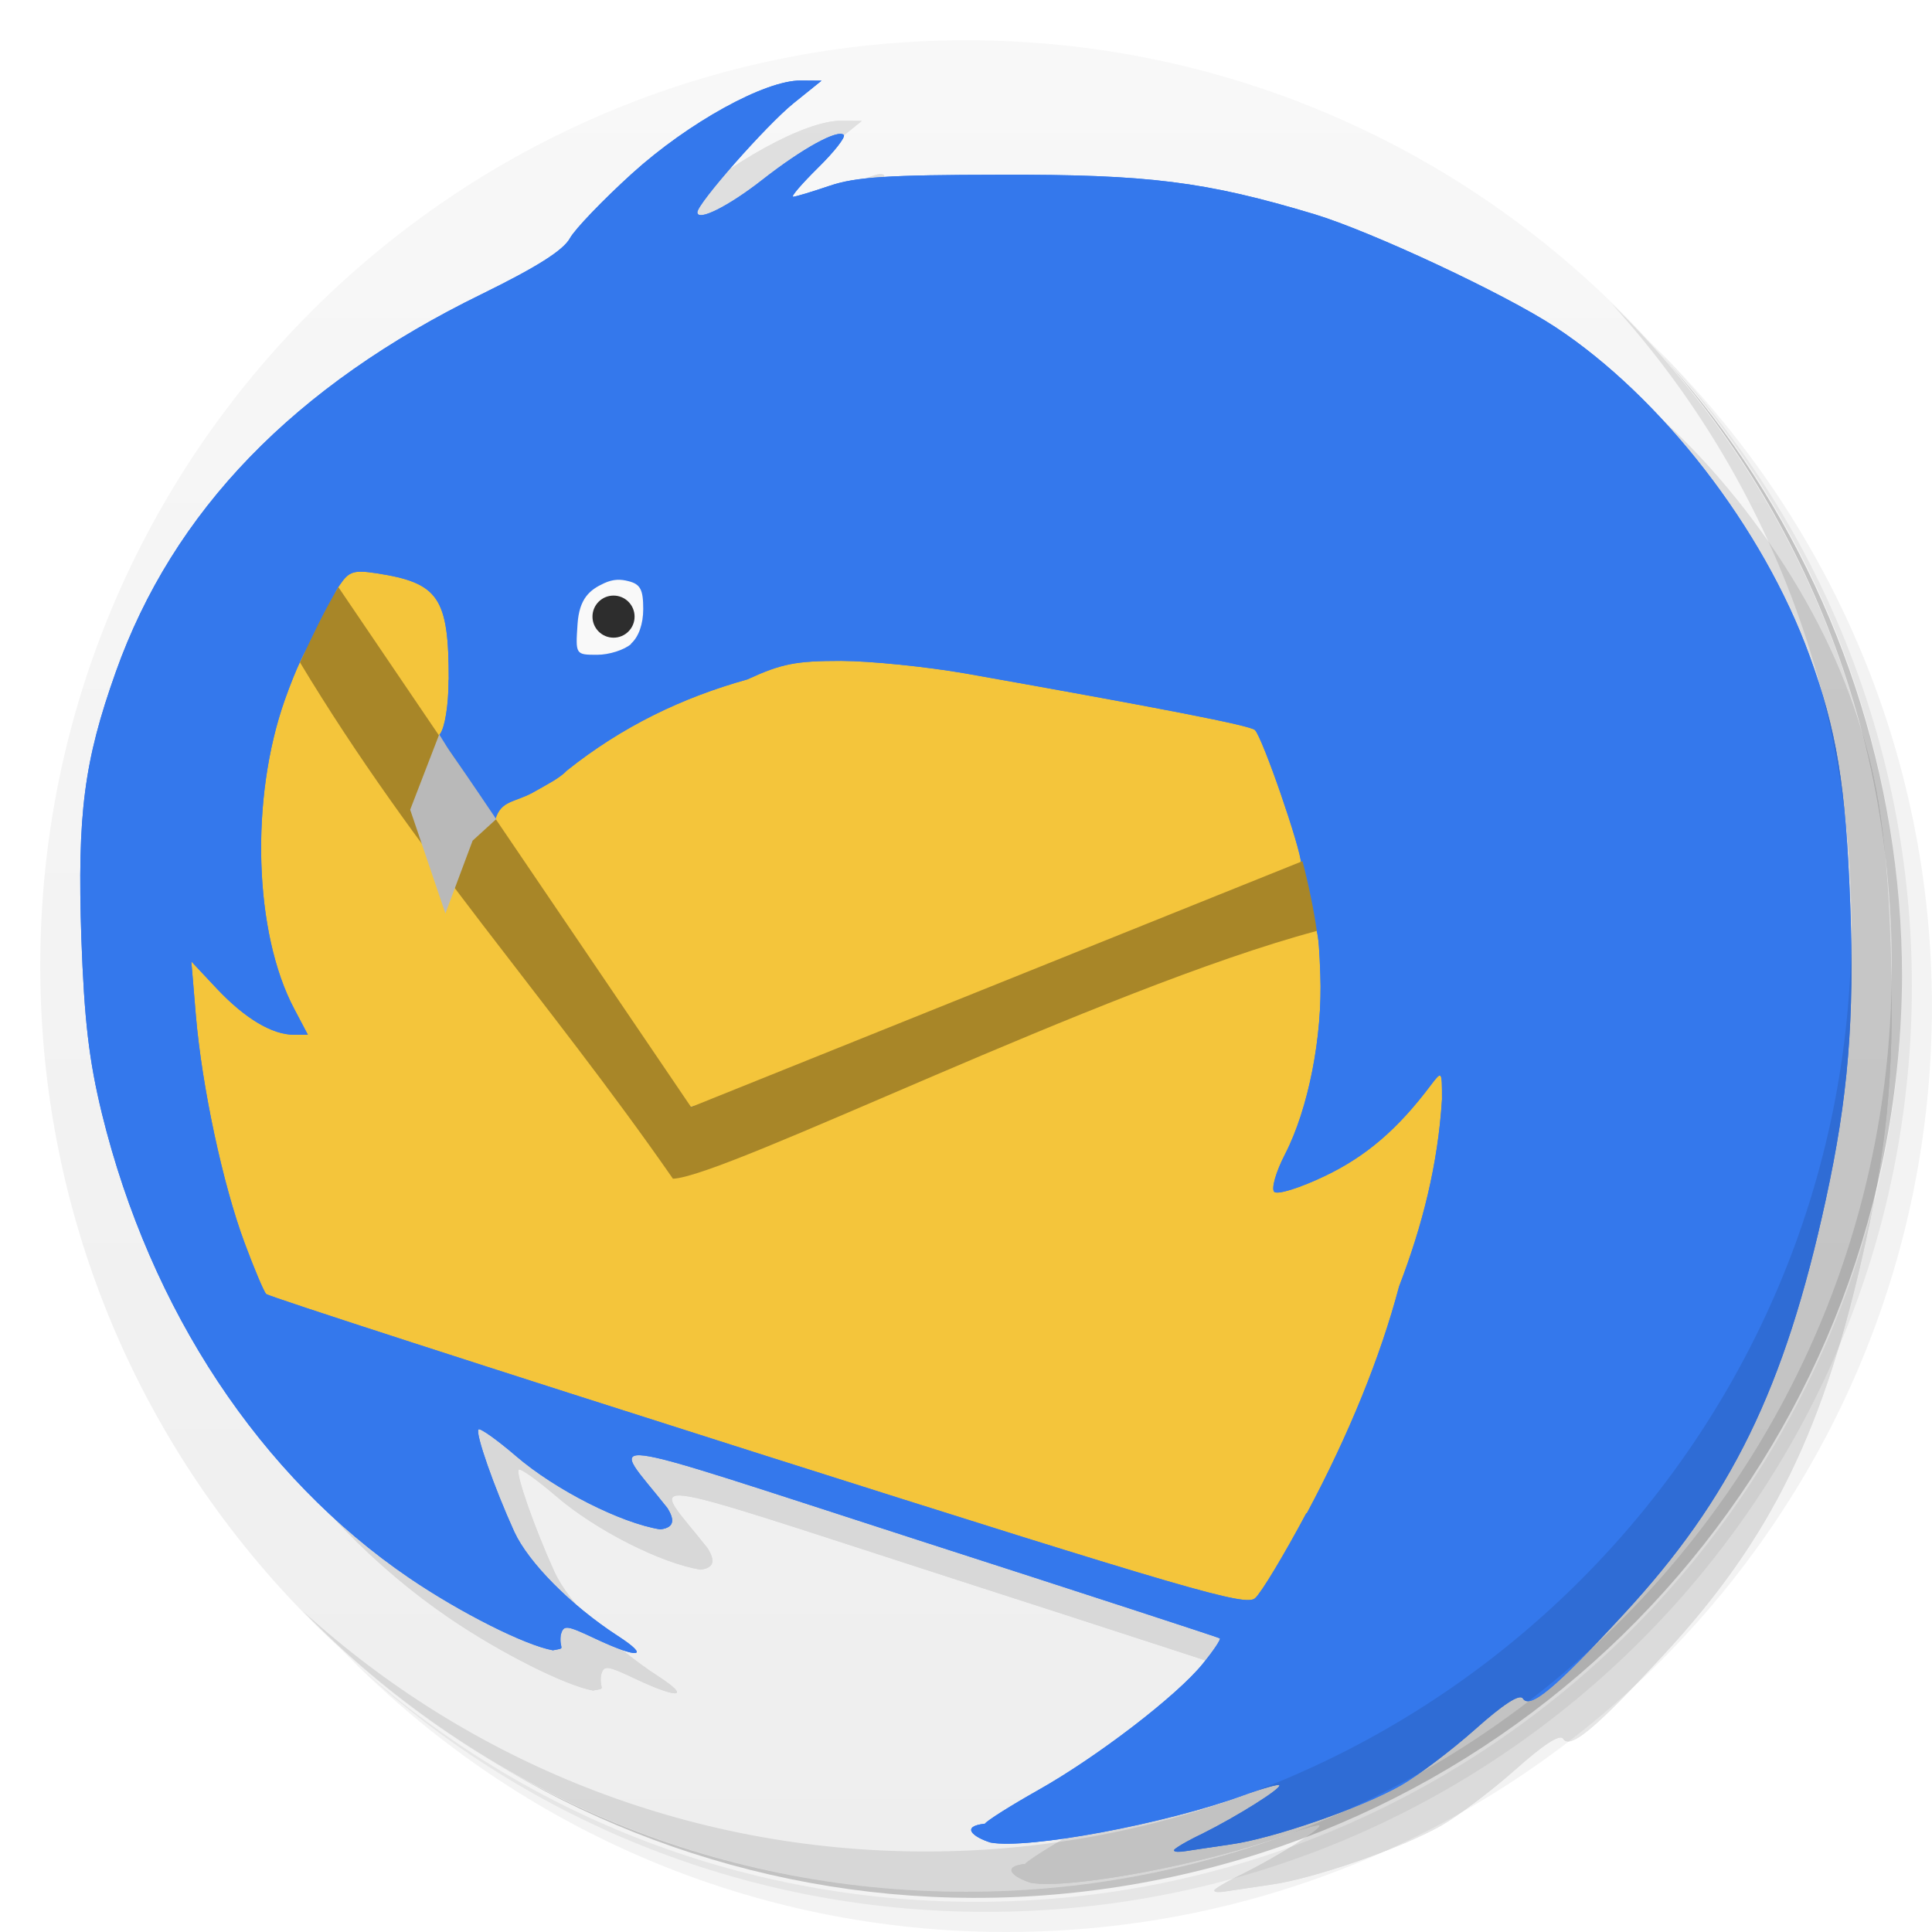
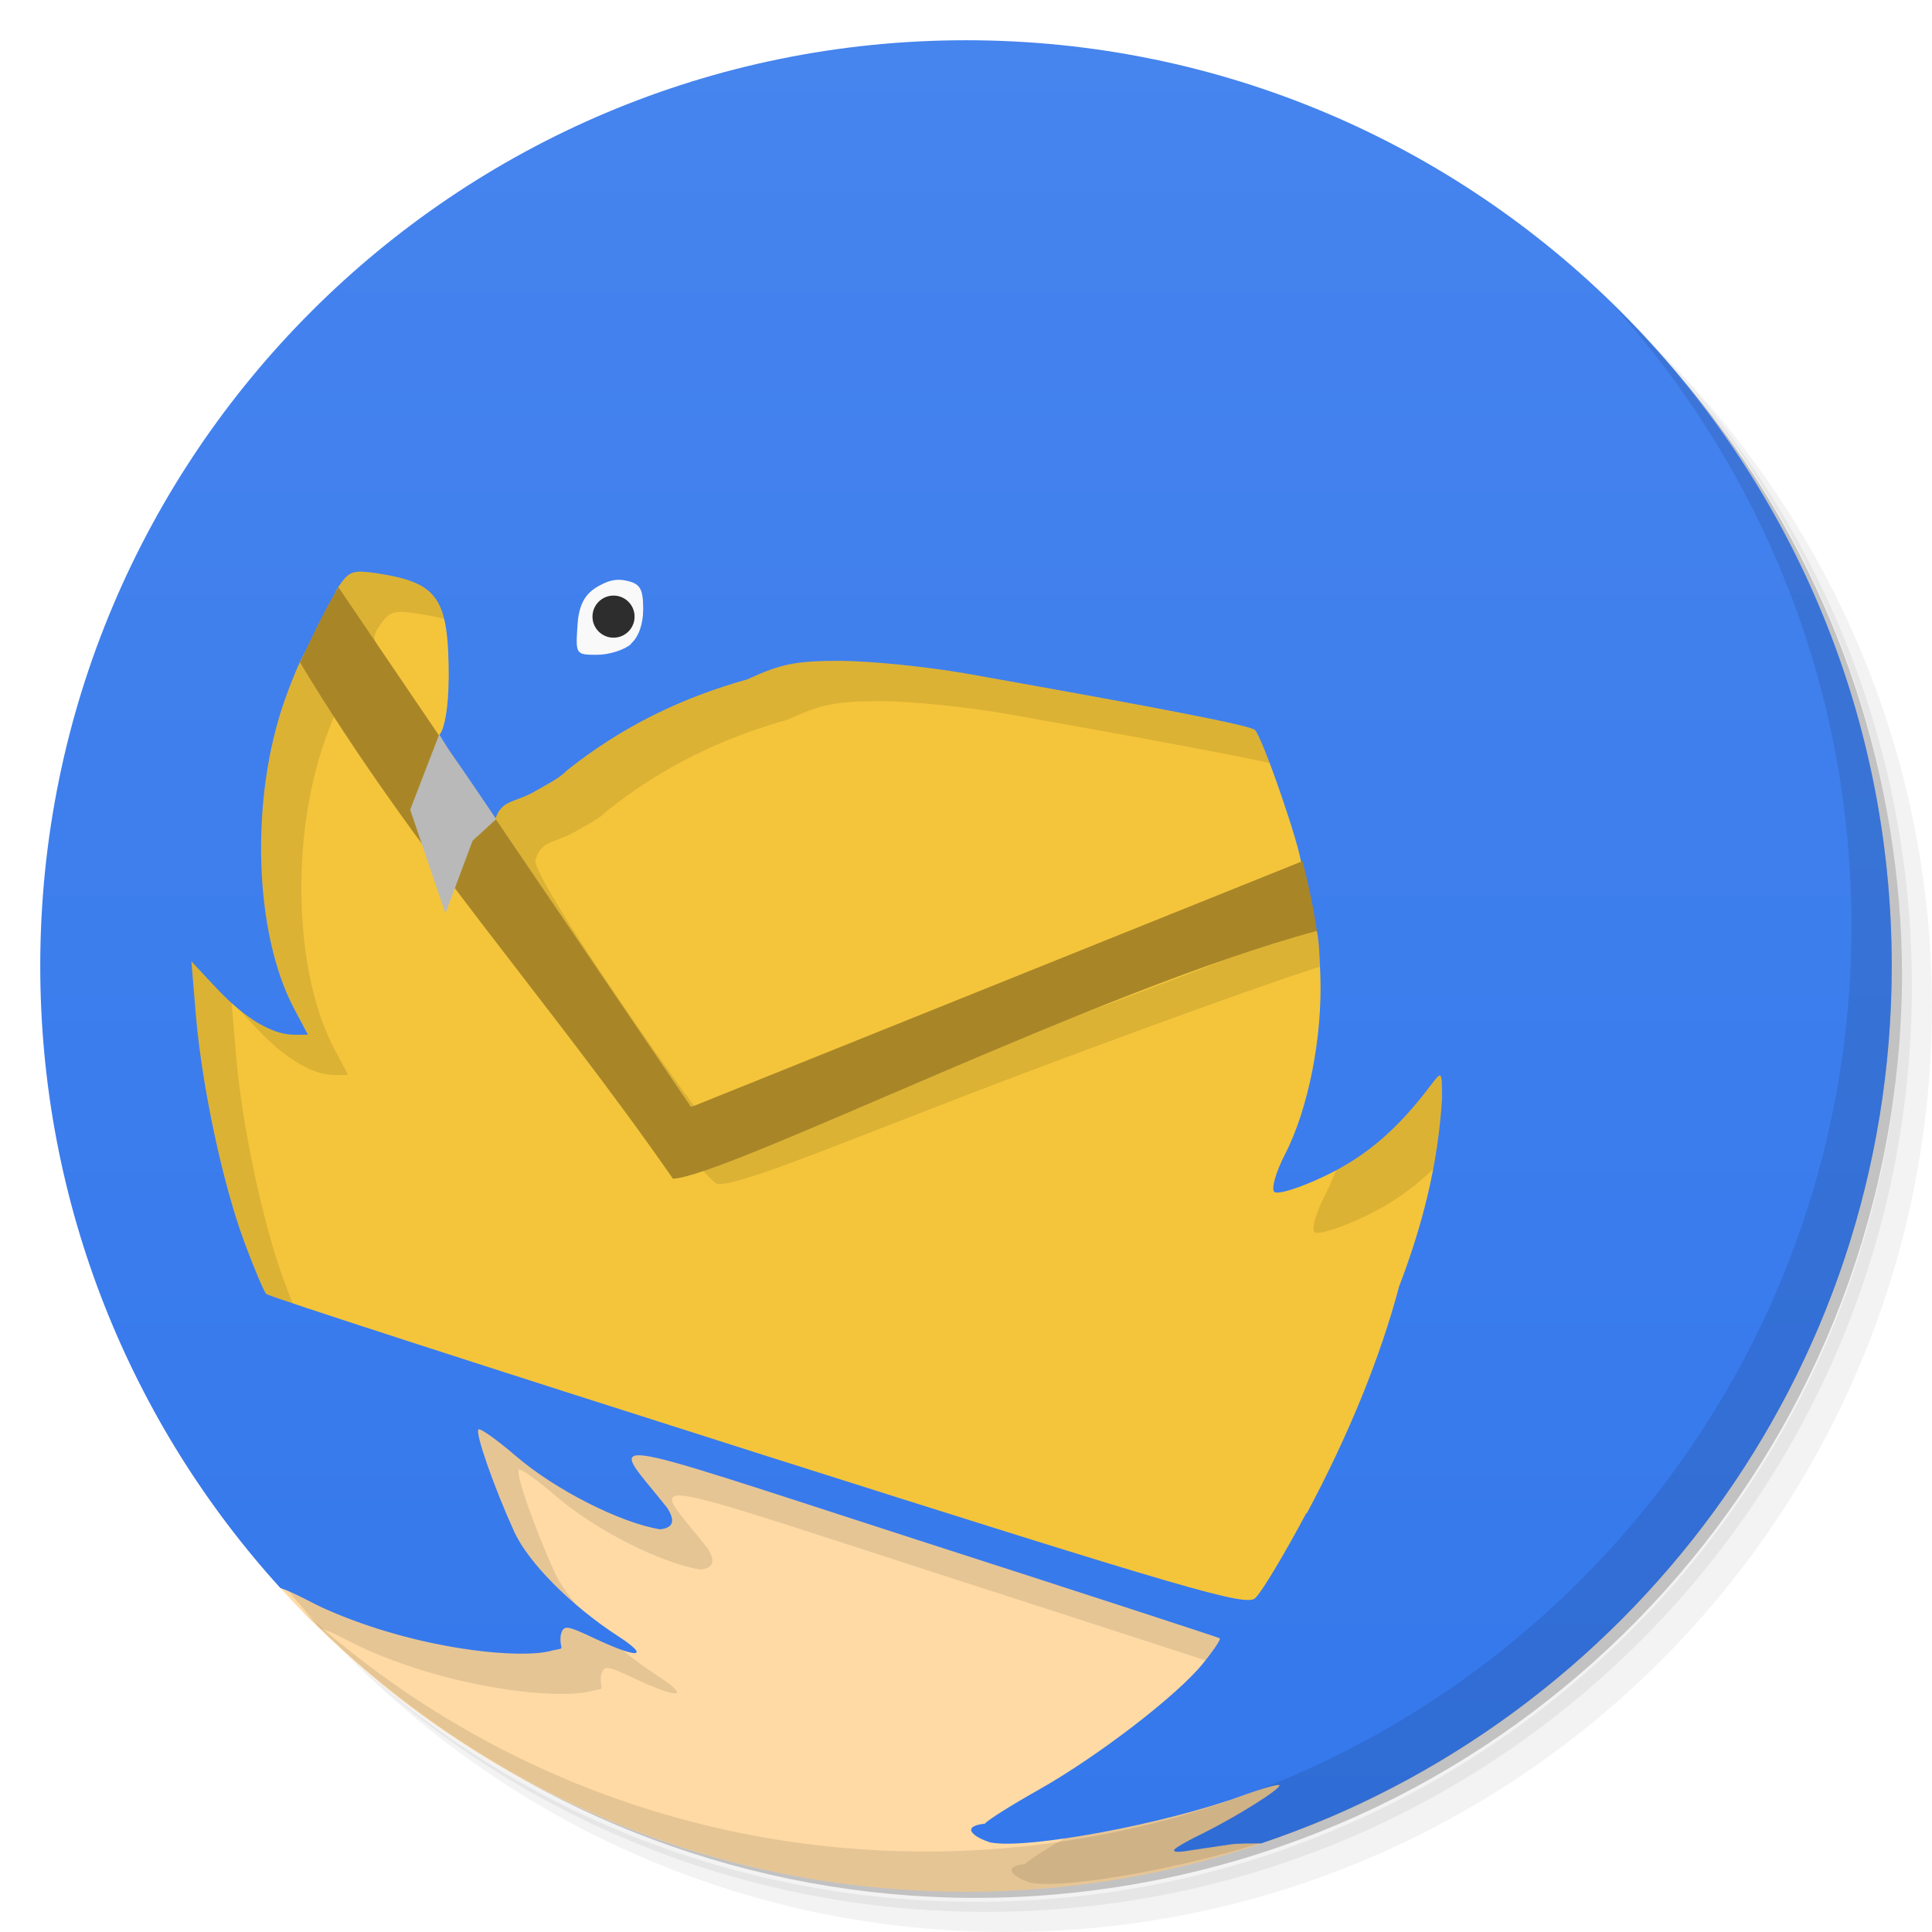
- <svg xmlns="http://www.w3.org/2000/svg" xmlns:xlink="http://www.w3.org/1999/xlink" viewBox="0 0 48 48">
-   <defs>
-     <path id="SVGCleanerId_0" d="m 29.17 45.965 c 0 -0.035 0.313 -0.223 0.707 -0.41 c 0.855 -0.426 1.984 -1.133 1.906 -1.203 c -0.02 -0.031 -0.434 0.086 -0.895 0.254 c -1.945 0.711 -5.344 1.344 -6.277 1.172 c -0.438 -0.137 -0.754 -0.402 -0.141 -0.469 c 0.059 -0.082 0.648 -0.453 1.313 -0.828 c 1.473 -0.828 3.469 -2.359 4.105 -3.152 c 0.262 -0.32 0.449 -0.602 0.418 -0.625 c -0.031 -0.023 -3.422 -1.129 -7.531 -2.453 c -8.352 -2.699 -7.625 -2.605 -6.191 -0.781 c 0.145 0.238 0.219 0.48 -0.18 0.527 c -0.977 -0.156 -2.605 -0.98 -3.582 -1.82 c -0.473 -0.406 -0.891 -0.703 -0.934 -0.664 c -0.086 0.086 0.387 1.438 0.891 2.547 c 0.355 0.766 1.406 1.828 2.574 2.586 c 0.824 0.535 0.508 0.57 -0.563 0.066 c -0.73 -0.344 -0.789 -0.348 -0.859 -0.086 c -0.043 0.371 0.156 0.309 -0.195 0.375 c -0.691 -0.125 -2.301 -0.934 -3.574 -1.801 c -3.695 -2.52 -6.426 -6.637 -7.629 -11.531 c -0.324 -1.332 -0.438 -2.316 -0.512 -4.363 c -0.102 -3.094 0.066 -4.391 0.855 -6.609 c 1.422 -4 4.434 -7.117 9.102 -9.395 c 1.352 -0.664 2.02 -1.082 2.184 -1.387 c 0.129 -0.23 0.824 -0.953 1.539 -1.602 c 1.406 -1.273 3.301 -2.316 4.191 -2.313 l 0.52 0.004 l -0.699 0.563 c -0.672 0.543 -2.387 2.488 -2.387 2.707 c 0 0.238 0.77 -0.145 1.617 -0.809 c 0.992 -0.777 1.867 -1.258 2.02 -1.113 c 0.051 0.051 -0.234 0.418 -0.637 0.813 c -0.402 0.398 -0.684 0.723 -0.621 0.723 c 0.063 0 0.473 -0.125 0.91 -0.273 c 0.648 -0.219 1.449 -0.27 4.219 -0.273 c 3.703 -0.012 5.117 0.168 7.813 0.977 c 1.422 0.43 4.734 1.977 5.992 2.805 c 2.637 1.734 5.168 5 6.316 8.16 c 0.68 1.863 0.902 3.223 1.012 6.152 c 0.109 2.895 -0.051 4.828 -0.605 7.367 c -1.02 4.695 -2.352 7.422 -5.04 10.32 c -1.68 1.82 -2.313 2.352 -2.488 2.074 c -0.078 -0.121 -0.492 0.148 -1.191 0.773 c -0.59 0.523 -1.414 1.145 -1.836 1.387 c -1 0.566 -3.18 1.32 -4.223 1.465 c -0.457 0.066 -0.965 0.145 -1.125 0.168 c -0.16 0.027 -0.289 0.023 -0.289 -0.016 m 3.297 -8.375 c 1.051 -1.965 1.832 -3.895 2.293 -5.637 c 0.582 -1.516 0.965 -3.03 1.066 -4.648 c 0 -0.719 0 -0.719 -0.285 -0.344 c -0.82 1.09 -1.602 1.758 -2.621 2.246 c -0.621 0.297 -1.18 0.473 -1.262 0.395 c -0.078 -0.074 0.039 -0.492 0.27 -0.938 c 0.578 -1.121 0.934 -2.926 0.875 -4.461 c -0.043 -1.199 -0.078 -1.309 -0.41 -1.355 c -0.203 -0.027 -3.75 1.223 -7.887 2.781 c -4.137 1.555 -7.422 2.977 -7.727 2.754 c -0.414 -0.309 -1.332 -1.672 -2.703 -3.621 c -1.656 -2.355 -2.551 -3.492 -2.66 -3.387 c -0.332 0.316 -0.531 0.094 -0.707 -0.785 c -0.039 -0.207 -0.176 -0.605 -0.301 -0.879 c -0.309 -0.691 -2.496 -3.703 -2.688 -3.703 c -0.09 0 -0.375 0.613 -0.641 1.363 c -0.871 2.453 -0.77 5.805 0.234 7.691 l 0.336 0.637 l -0.344 0 c -0.543 0 -1.215 -0.402 -1.91 -1.137 l -0.641 -0.684 l 0.113 1.352 c 0.152 1.773 0.668 4.184 1.207 5.633 c 0.238 0.641 0.48 1.215 0.539 1.277 c 0.063 0.063 5.555 1.84 12.203 3.953 c 10.789 3.426 12.133 3.813 12.367 3.605 c 0.152 -0.133 0.723 -1.082 1.273 -2.113 m -7.512 -13.05 c 6.301 -2.355 7.379 -2.805 7.383 -3.082 c 0 -0.359 -0.957 -3.133 -1.148 -3.324 c -0.113 -0.113 -2.262 -0.531 -7.191 -1.406 c -0.965 -0.168 -2.352 -0.309 -3.086 -0.313 c -1.133 0 -1.484 0.07 -2.336 0.461 c -1.621 0.453 -3.102 1.164 -4.48 2.262 c -0.191 0.199 -0.477 0.336 -0.859 0.555 c -0.465 0.246 -0.77 0.191 -0.918 0.648 c -0.246 0.285 4.18 6.613 4.75 7.168 c 0.102 0.105 3.832 -1.449 7.891 -2.969 m -13.801 -7.656 c 0 -2.043 -0.246 -2.406 -1.789 -2.645 c -0.57 -0.086 -0.688 -0.051 -0.918 0.289 c -0.258 0.371 -0.23 0.438 0.738 1.895 c 0.555 0.832 1.125 1.645 1.27 1.805 c 0.258 0.277 0.277 0.277 0.48 0.008 c 0.125 -0.164 0.215 -0.727 0.215 -1.352 m 4.531 -0.895 c 0.191 -0.168 0.305 -0.488 0.305 -0.863 c 0 -0.48 -0.07 -0.617 -0.367 -0.691 c -0.195 -0.051 -0.375 -0.055 -0.605 0.051 c -0.355 0.164 -0.617 0.375 -0.66 1.016 c -0.051 0.758 -0.051 0.762 0.488 0.762 c 0.297 0 0.676 -0.121 0.844 -0.27 m 0 0" style="fill-opacity:1;stroke:none;fill-rule:nonzero" />
-     <linearGradient id="linearGradient3887" gradientUnits="userSpaceOnUse" gradientTransform="matrix(0,1,-1,0,48,2e-6)" x1="1" x2="47">
-       <stop style="stop-color:#f8f8f8;stop-opacity:1" />
-       <stop offset="1" style="stop-color:#eee;stop-opacity:1" />
+ <svg xmlns="http://www.w3.org/2000/svg" xmlns:xlink="http://www.w3.org/1999/xlink" viewBox="0 0 48 48" id="svg2" version="1.1">
+   <defs id="defs4">
+     <linearGradient id="linearGradient4243">
+       <stop style="stop-color:#3478ec;stop-opacity:1;" offset="0" id="stop4245" />
+       <stop style="stop-color:#4684ee;stop-opacity:1" offset="1" id="stop4247" />
    </linearGradient>
+     <linearGradient xlink:href="#linearGradient4243" id="linearGradient4249" x1="1" y1="46" x2="1" y2="1" gradientUnits="userSpaceOnUse" />
  </defs>
-   <g>
-     <path d="m 36.31 5 c 5.859 4.062 9.688 10.831 9.688 18.5 c 0 12.426 -10.07 22.5 -22.5 22.5 c -7.669 0 -14.438 -3.828 -18.5 -9.688 c 1.037 1.822 2.306 3.499 3.781 4.969 c 4.085 3.712 9.514 5.969 15.469 5.969 c 12.703 0 23 -10.298 23 -23 c 0 -5.954 -2.256 -11.384 -5.969 -15.469 c -1.469 -1.475 -3.147 -2.744 -4.969 -3.781 z m 4.969 3.781 c 3.854 4.113 6.219 9.637 6.219 15.719 c 0 12.703 -10.297 23 -23 23 c -6.081 0 -11.606 -2.364 -15.719 -6.219 c 4.16 4.144 9.883 6.719 16.219 6.719 c 12.703 0 23 -10.298 23 -23 c 0 -6.335 -2.575 -12.06 -6.719 -16.219 z" style="opacity:0.05" />
-     <path d="m 41.28 8.781 c 3.712 4.085 5.969 9.514 5.969 15.469 c 0 12.703 -10.297 23 -23 23 c -5.954 0 -11.384 -2.256 -15.469 -5.969 c 4.113 3.854 9.637 6.219 15.719 6.219 c 12.703 0 23 -10.298 23 -23 c 0 -6.081 -2.364 -11.606 -6.219 -15.719 z" style="opacity:0.1" />
-     <path d="m 31.25 2.375 c 8.615 3.154 14.75 11.417 14.75 21.13 c 0 12.426 -10.07 22.5 -22.5 22.5 c -9.708 0 -17.971 -6.135 -21.12 -14.75 a 23 23 0 0 0 44.875 -7 a 23 23 0 0 0 -16 -21.875 z" style="opacity:0.2" />
+   <g id="g12">
+     <path d="m 36.31 5 c 5.859 4.062 9.688 10.831 9.688 18.5 c 0 12.426 -10.07 22.5 -22.5 22.5 c -7.669 0 -14.438 -3.828 -18.5 -9.688 c 1.037 1.822 2.306 3.499 3.781 4.969 c 4.085 3.712 9.514 5.969 15.469 5.969 c 12.703 0 23 -10.298 23 -23 c 0 -5.954 -2.256 -11.384 -5.969 -15.469 c -1.469 -1.475 -3.147 -2.744 -4.969 -3.781 z m 4.969 3.781 c 3.854 4.113 6.219 9.637 6.219 15.719 c 0 12.703 -10.297 23 -23 23 c -6.081 0 -11.606 -2.364 -15.719 -6.219 c 4.16 4.144 9.883 6.719 16.219 6.719 c 12.703 0 23 -10.298 23 -23 c 0 -6.335 -2.575 -12.06 -6.719 -16.219 z" style="opacity:0.05" id="path14" />
+     <path d="m 41.28 8.781 c 3.712 4.085 5.969 9.514 5.969 15.469 c 0 12.703 -10.297 23 -23 23 c -5.954 0 -11.384 -2.256 -15.469 -5.969 c 4.113 3.854 9.637 6.219 15.719 6.219 c 12.703 0 23 -10.298 23 -23 c 0 -6.081 -2.364 -11.606 -6.219 -15.719 z" style="opacity:0.1" id="path16" />
+     <path d="m 31.25 2.375 c 8.615 3.154 14.75 11.417 14.75 21.13 c 0 12.426 -10.07 22.5 -22.5 22.5 c -9.708 0 -17.971 -6.135 -21.12 -14.75 a 23 23 0 0 0 44.875 -7 a 23 23 0 0 0 -16 -21.875 z" style="opacity:0.2" id="path18" />
  </g>
-   <path d="M 24,47 C 11.297,47 1,36.703 1,24 1,11.297 11.297,1 24,1 36.703,1 47,11.297 47,24 47,36.703 36.703,47 24,47 z" style="fill:url(#linearGradient3887);fill-opacity:1" />
-   <g>
-     <g>
-       <g transform="translate(1,1)">
-         <g style="opacity:0.1">
-           <g>
-             <use xlink:href="#SVGCleanerId_0" style="fill:#000" />
-             <path d="m 17.08 15.602 c 0 1.012 -0.711 1.824 -1.594 1.824 c -0.879 0 -1.59 -0.816 -1.59 -1.824 c 0 -1.01 0.711 -1.824 1.59 -1.824 c 0.883 0 1.594 0.816 1.594 1.824 m 0 0" style="fill:#000;fill-opacity:1;stroke:none;fill-rule:nonzero" />
-             <use xlink:href="#SVGCleanerId_0" style="fill:#000" />
-           </g>
-         </g>
-       </g>
-     </g>
-   </g>
-   <g transform="translate(-1.1345584e-4,0)">
-     <g>
-       <g>
-         <path d="M 31.594,40.34 4.899,32.09 3.481,20.235 l 6,-9.129 28.11,6.488 -0.5,17.699 m -5.504,5.05" style="fill:#f4c53b;fill-opacity:1;stroke:none;fill-rule:nonzero" />
-         <use xlink:href="#SVGCleanerId_0" width="48" height="48" style="fill:#3478ec" />
-         <path d="m 17.08 15.602 c 0 1.012 -0.711 1.824 -1.594 1.824 -0.879 0 -1.59 -0.816 -1.59 -1.824 0 -1.01 0.711 -1.824 1.59 -1.824 0.883 0 1.594 0.816 1.594 1.824 m 0 0" style="fill:#f9f9f9;fill-opacity:1;stroke:none;fill-rule:nonzero" />
-         <use xlink:href="#SVGCleanerId_0" width="48" height="48" style="fill:#3478ec" />
-         <path d="m 15.766 15.32 c 0 0.289 -0.234 0.523 -0.523 0.523 -0.289 0 -0.523 -0.234 -0.523 -0.523 0 -0.289 0.234 -0.523 0.523 -0.523 0.289 0 0.523 0.234 0.523 0.523 m 0 0" style="fill:#2d2d2d;fill-opacity:1;stroke:none;fill-rule:nonzero" />
-         <path d="m 8.406,14.586 c -0.379,0.652 -0.57,1.059 -0.953,1.871 2.863,4.762 6.148,8.34 9.266,12.828 1.309,-0.047 10.664,-4.73 15.996,-6.156 -0.063,-0.477 -0.207,-1.168 -0.355,-1.734 L 17.169,27.504 M 8.407,14.586" style="fill:#a88628;fill-opacity:1;stroke:none;fill-rule:nonzero" />
-         <path d="m 10.914,18.242 -0.723,1.875 0.875,2.578 0.676,-1.809 0.586,-0.535 C 10.91,18.246 11.34,18.941 10.91,18.242 m 0.004,0" style="fill:#b9b9b9;fill-opacity:1;stroke:none;fill-rule:nonzero" />
-       </g>
-     </g>
-   </g>
-   <g>
-     <path d="m 40.03 7.531 c 3.712 4.084 5.969 9.514 5.969 15.469 0 12.703 -10.297 23 -23 23 c -5.954 0 -11.384 -2.256 -15.469 -5.969 4.178 4.291 10.01 6.969 16.469 6.969 c 12.703 0 23 -10.298 23 -23 0 -6.462 -2.677 -12.291 -6.969 -16.469 z" style="opacity:0.1" />
+   <path style="fill:#ffdaa5;fill-opacity:1" d="M 3.797 35 C 7.698 42.149 15.282 47 24 47 C 27.194 47 30.236 46.348 33 45.172 L 33 35 L 3.797 35 z " id="path20" />
+   <path id="path44" style="fill:#f4c53b;fill-opacity:1;fill-rule:nonzero;stroke:none" d="m 31.594,40.34 -26.695,-8.25 -1.418,-11.855 6,-9.129 28.11,6.488 -0.5,17.699 m -5.504,5.05" />
+   <path style="fill:#000000;fill-opacity:1;opacity:0.1" d="M 25 2 C 12.297 2 2 12.297 2 25 C 2 30.949 4.259 36.37 7.965 40.453 C 8.333 40.576 8.714 40.81 9.084 40.975 C 11.391 42 14 42.236 14.736 42.002 C 15.087 41.936 14.889 41.998 14.932 41.627 C 15.002 41.365 15.059 41.369 15.789 41.713 C 16.86 42.217 17.178 42.181 16.354 41.646 C 15.186 40.888 14.134 39.827 13.779 39.061 C 13.275 37.952 12.803 36.6 12.889 36.514 C 12.932 36.475 13.349 36.772 13.822 37.178 C 14.799 38.018 16.427 38.84 17.404 38.996 C 17.803 38.949 17.729 38.709 17.584 38.471 C 16.15 36.647 15.423 36.553 23.775 39.252 C 27.884 40.576 31.276 41.68 31.307 41.703 C 31.338 41.726 31.151 42.008 30.889 42.328 C 30.253 43.121 28.256 44.652 26.783 45.48 C 26.118 45.855 25.53 46.227 25.471 46.309 C 24.858 46.376 25.173 46.64 25.611 46.777 C 26.517 46.944 29.722 46.351 31.689 45.666 C 32.131 45.511 32.572 45.354 33 45.172 L 33 45.164 C 41.228 41.661 47 33.508 47 24 C 47 17.903 44.624 12.364 40.752 8.248 C 36.636 4.376 31.097 2 25 2 z M 10.008 15.203 C 10.103 15.207 10.217 15.221 10.359 15.242 C 11.902 15.481 12.148 15.846 12.148 17.889 L 12.145 17.889 C 12.145 18.514 12.055 19.076 11.93 19.24 C 11.727 19.509 11.707 19.509 11.449 19.232 C 11.304 19.072 10.735 18.26 10.18 17.428 C 9.212 15.971 9.183 15.902 9.441 15.531 C 9.614 15.276 9.723 15.193 10.008 15.203 z M 8.721 17.018 C 8.913 17.018 11.099 20.03 11.408 20.721 C 11.533 20.995 11.67 21.393 11.709 21.6 C 11.885 22.479 12.084 22.701 12.416 22.385 C 12.525 22.28 13.42 23.416 15.076 25.771 C 16.447 27.72 17.365 29.084 17.779 29.393 C 18.084 29.616 21.369 28.194 25.506 26.639 C 29.643 25.081 33.19 23.83 33.393 23.857 C 33.725 23.903 33.76 24.014 33.803 25.213 C 33.862 26.748 33.506 28.553 32.928 29.674 C 32.697 30.12 32.58 30.537 32.658 30.611 C 32.74 30.689 33.299 30.514 33.92 30.217 C 34.939 29.729 35.721 29.061 36.541 27.971 C 36.826 27.596 36.826 27.595 36.826 28.314 C 36.725 29.932 36.342 31.447 35.76 32.963 C 35.299 34.705 34.518 36.635 33.467 38.6 L 33.455 38.594 C 32.905 39.625 32.336 40.574 32.184 40.707 C 31.95 40.915 30.605 40.528 19.816 37.102 C 13.168 34.989 7.676 33.211 7.613 33.148 C 7.554 33.086 7.312 32.512 7.074 31.871 C 6.535 30.422 6.019 28.011 5.867 26.238 L 5.754 24.887 L 6.395 25.57 C 7.09 26.305 7.762 26.707 8.305 26.707 L 8.648 26.707 L 8.312 26.07 C 7.309 24.184 7.207 20.834 8.078 18.381 C 8.344 17.631 8.631 17.018 8.721 17.018 z M 21.902 17.42 C 22.636 17.424 24.023 17.564 24.988 17.732 C 29.917 18.607 32.067 19.026 32.18 19.139 C 32.371 19.33 33.326 22.104 33.326 22.463 C 33.322 22.74 32.244 23.19 25.943 25.545 L 25.949 25.545 C 21.89 27.065 18.161 28.619 18.059 28.514 C 17.489 27.959 13.063 21.631 13.309 21.346 C 13.457 20.889 13.762 20.943 14.227 20.697 C 14.609 20.478 14.895 20.342 15.086 20.143 C 16.464 19.045 17.945 18.334 19.566 17.881 C 20.418 17.49 20.769 17.42 21.902 17.42 z " id="path4158" />
+   <path style="fill:url(#linearGradient4249);fill-opacity:1;fill-rule:nonzero;stroke:none" d="M 24,1 C 11.297,1 1,11.297 1,24 1,29.949 3.259,35.37 6.965,39.453 7.333,39.576 7.714,39.81 8.084,39.975 10.391,41 13,41.236 13.736,41.002 c 0.351,-0.066 0.152,-0.004 0.195,-0.375 0.07,-0.262 0.127,-0.258 0.857,0.086 1.071,0.504 1.388,0.469 0.564,-0.066 -1.168,-0.758 -2.219,-1.82 -2.574,-2.586 -0.504,-1.109 -0.977,-2.461 -0.891,-2.547 0.043,-0.039 0.461,0.258 0.934,0.664 0.977,0.84 2.605,1.662 3.582,1.818 0.399,-0.047 0.325,-0.287 0.18,-0.525 -1.434,-1.824 -2.161,-1.918 6.191,0.781 4.109,1.324 7.5,2.428 7.531,2.451 0.031,0.023 -0.156,0.305 -0.418,0.625 -0.636,0.793 -2.632,2.324 -4.105,3.152 -0.665,0.375 -1.254,0.746 -1.312,0.828 -0.613,0.067 -0.297,0.332 0.141,0.469 0.933,0.172 4.332,-0.461 6.277,-1.172 0.461,-0.168 0.875,-0.285 0.895,-0.254 0.078,0.07 -1.051,0.777 -1.906,1.203 -0.394,0.187 -0.707,0.375 -0.707,0.41 l 0,0.01 c 0,0.039 0.129,0.043 0.289,0.016 0.16,-0.023 0.668,-0.102 1.125,-0.168 0.178,-0.025 0.475,-0.022 0.752,-0.023 C 40.44,42.736 47,34.137 47,24 47,11.297 36.703,1 24,1 Z M 9.008,14.203 c 0.095,0.004 0.209,0.018 0.352,0.039 1.543,0.239 1.789,0.603 1.789,2.646 l -0.004,0 c 0,0.625 -0.09,1.188 -0.215,1.352 -0.203,0.269 -0.222,0.269 -0.48,-0.008 -0.145,-0.16 -0.715,-0.973 -1.27,-1.805 -0.968,-1.457 -0.996,-1.525 -0.738,-1.896 0.172,-0.255 0.282,-0.339 0.566,-0.328 z m -1.287,1.814 c 0.192,0 2.378,3.012 2.687,3.703 0.125,0.274 0.262,0.672 0.301,0.879 0.176,0.879 0.375,1.101 0.707,0.785 0.109,-0.105 1.004,1.032 2.66,3.387 1.371,1.949 2.289,3.312 2.703,3.621 0.305,0.223 3.59,-1.199 7.727,-2.754 4.137,-1.558 7.684,-2.808 7.887,-2.781 0.332,0.046 0.367,0.156 0.41,1.355 0.059,1.535 -0.297,3.34 -0.875,4.461 -0.231,0.446 -0.348,0.864 -0.27,0.938 0.082,0.078 0.641,-0.098 1.262,-0.395 1.019,-0.488 1.801,-1.156 2.621,-2.246 0.285,-0.375 0.285,-0.375 0.285,0.344 -0.101,1.618 -0.484,3.132 -1.066,4.648 -0.461,1.742 -1.242,3.672 -2.293,5.637 l -0.012,-0.006 c -0.55,1.031 -1.119,1.98 -1.271,2.113 -0.234,0.208 -1.578,-0.179 -12.367,-3.605 -6.648,-2.113 -12.14,-3.89 -12.203,-3.953 -0.059,-0.062 -0.301,-0.636 -0.539,-1.277 -0.539,-1.449 -1.055,-3.86 -1.207,-5.633 l -0.113,-1.352 0.641,0.684 c 0.695,0.735 1.367,1.137 1.91,1.137 l 0.344,0 L 7.312,25.07 c -1.004,-1.886 -1.105,-5.236 -0.234,-7.689 0.266,-0.75 0.553,-1.363 0.643,-1.363 z m 13.182,0.402 c 0.734,0.004 2.121,0.144 3.086,0.312 4.929,0.875 7.078,1.293 7.191,1.406 0.191,0.191 1.146,2.965 1.146,3.324 -0.004,0.277 -1.082,0.727 -7.383,3.082 l 0.006,0 c -4.059,1.52 -7.789,3.074 -7.891,2.969 -0.57,-0.555 -4.996,-6.883 -4.75,-7.168 0.148,-0.457 0.453,-0.402 0.918,-0.648 0.382,-0.219 0.668,-0.356 0.859,-0.555 1.378,-1.098 2.859,-1.809 4.48,-2.262 0.852,-0.391 1.203,-0.461 2.336,-0.461 z" id="use46" />
+   <path style="fill:#f9f9f9;fill-opacity:1;fill-rule:nonzero;stroke:none" d="M 15.324 14.406 C 15.226 14.412 15.125 14.437 15.01 14.49 C 14.655 14.654 14.393 14.865 14.35 15.506 C 14.299 16.264 14.297 16.268 14.836 16.268 C 15.133 16.268 15.514 16.147 15.682 15.998 L 15.676 15.992 C 15.867 15.824 15.98 15.506 15.98 15.131 C 15.98 14.651 15.91 14.513 15.613 14.439 C 15.516 14.414 15.422 14.4 15.324 14.406 z " id="use50" />
+   <path id="path52" style="fill:#2d2d2d;fill-opacity:1;fill-rule:nonzero;stroke:none" d="m 15.766,15.32 c 0,0.289 -0.234,0.523 -0.523,0.523 -0.289,0 -0.523,-0.234 -0.523,-0.523 0,-0.289 0.234,-0.523 0.523,-0.523 0.289,0 0.523,0.234 0.523,0.523 m 0,0" />
+   <path id="path54" style="fill:#a88628;fill-opacity:1;fill-rule:nonzero;stroke:none" d="m 8.406,14.586 c -0.379,0.652 -0.57,1.059 -0.953,1.871 2.863,4.762 6.148,8.34 9.266,12.828 1.309,-0.047 10.664,-4.73 15.996,-6.156 -0.063,-0.477 -0.207,-1.168 -0.355,-1.734 l -15.191,6.109 M 8.407,14.586" />
+   <path id="path56" style="fill:#b9b9b9;fill-opacity:1;fill-rule:nonzero;stroke:none" d="m 10.914,18.242 -0.723,1.875 0.875,2.578 0.676,-1.809 0.586,-0.535 c -1.418,-2.105 -0.988,-1.41 -1.418,-2.109 m 0.004,0" />
+   <g id="g58">
+     <path d="m 40.03 7.531 c 3.712 4.084 5.969 9.514 5.969 15.469 0 12.703 -10.297 23 -23 23 c -5.954 0 -11.384 -2.256 -15.469 -5.969 4.178 4.291 10.01 6.969 16.469 6.969 c 12.703 0 23 -10.298 23 -23 0 -6.462 -2.677 -12.291 -6.969 -16.469 z" style="opacity:0.1" id="path60" />
  </g>
</svg>
